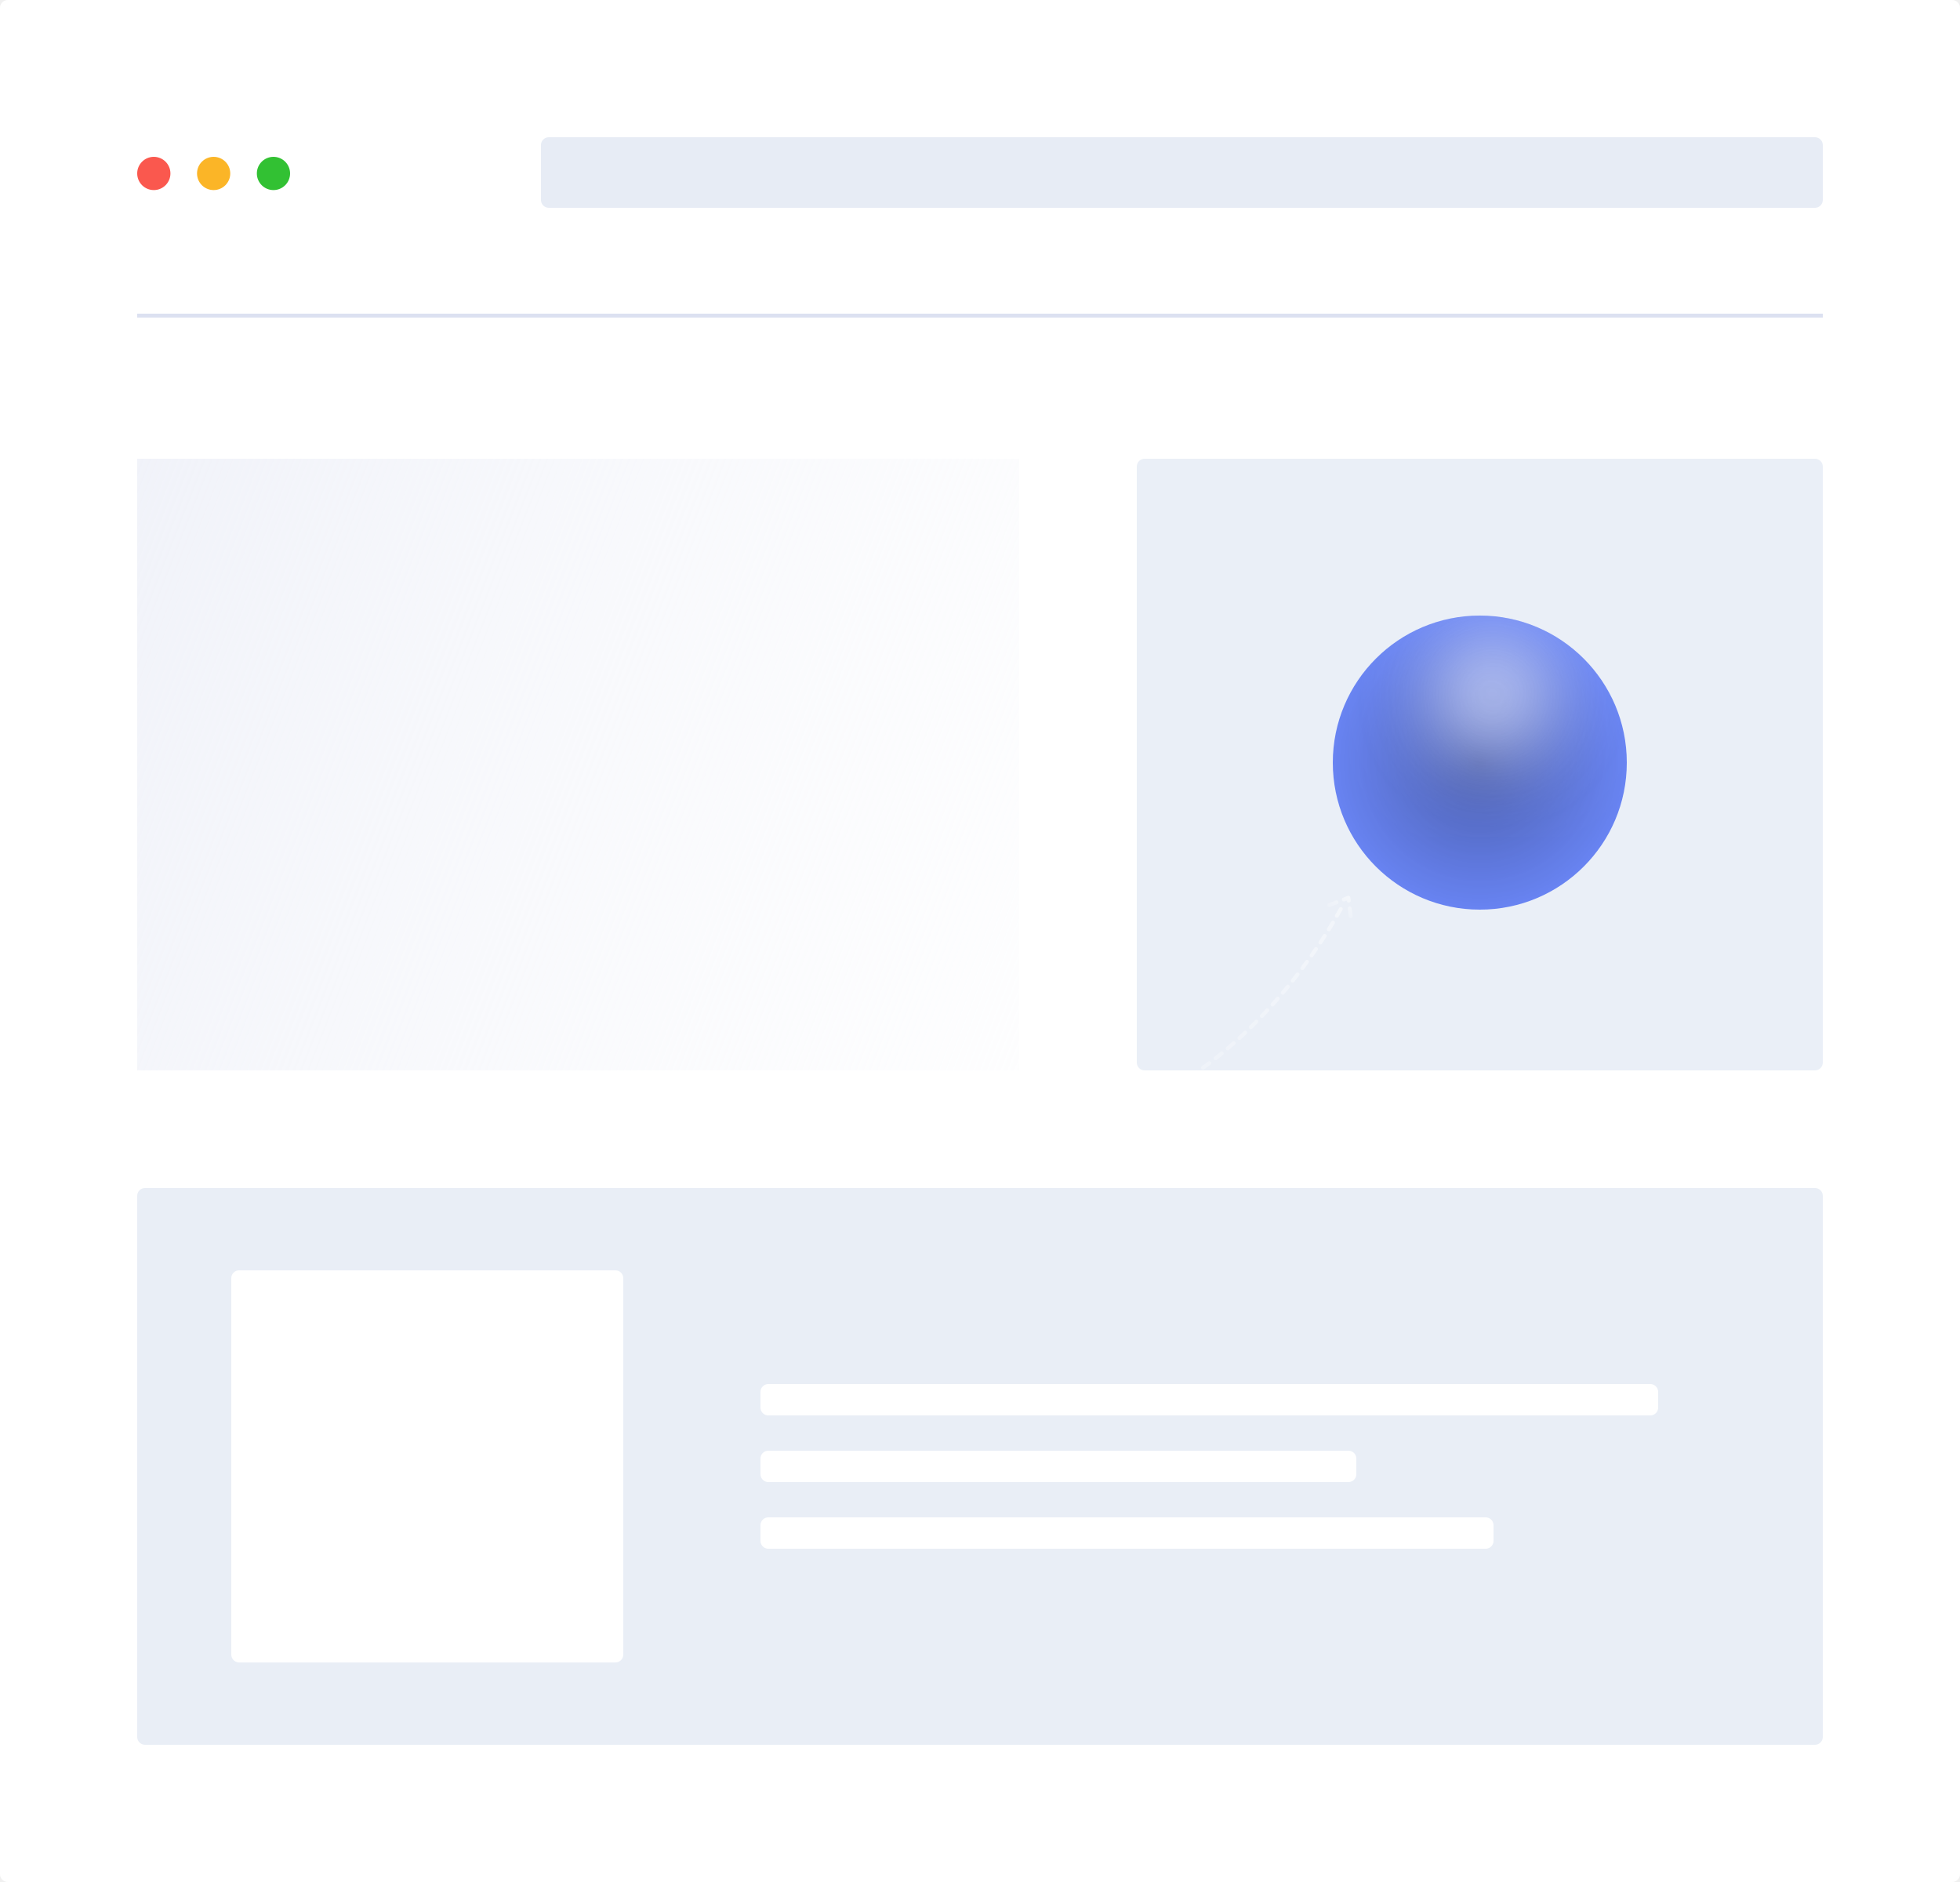
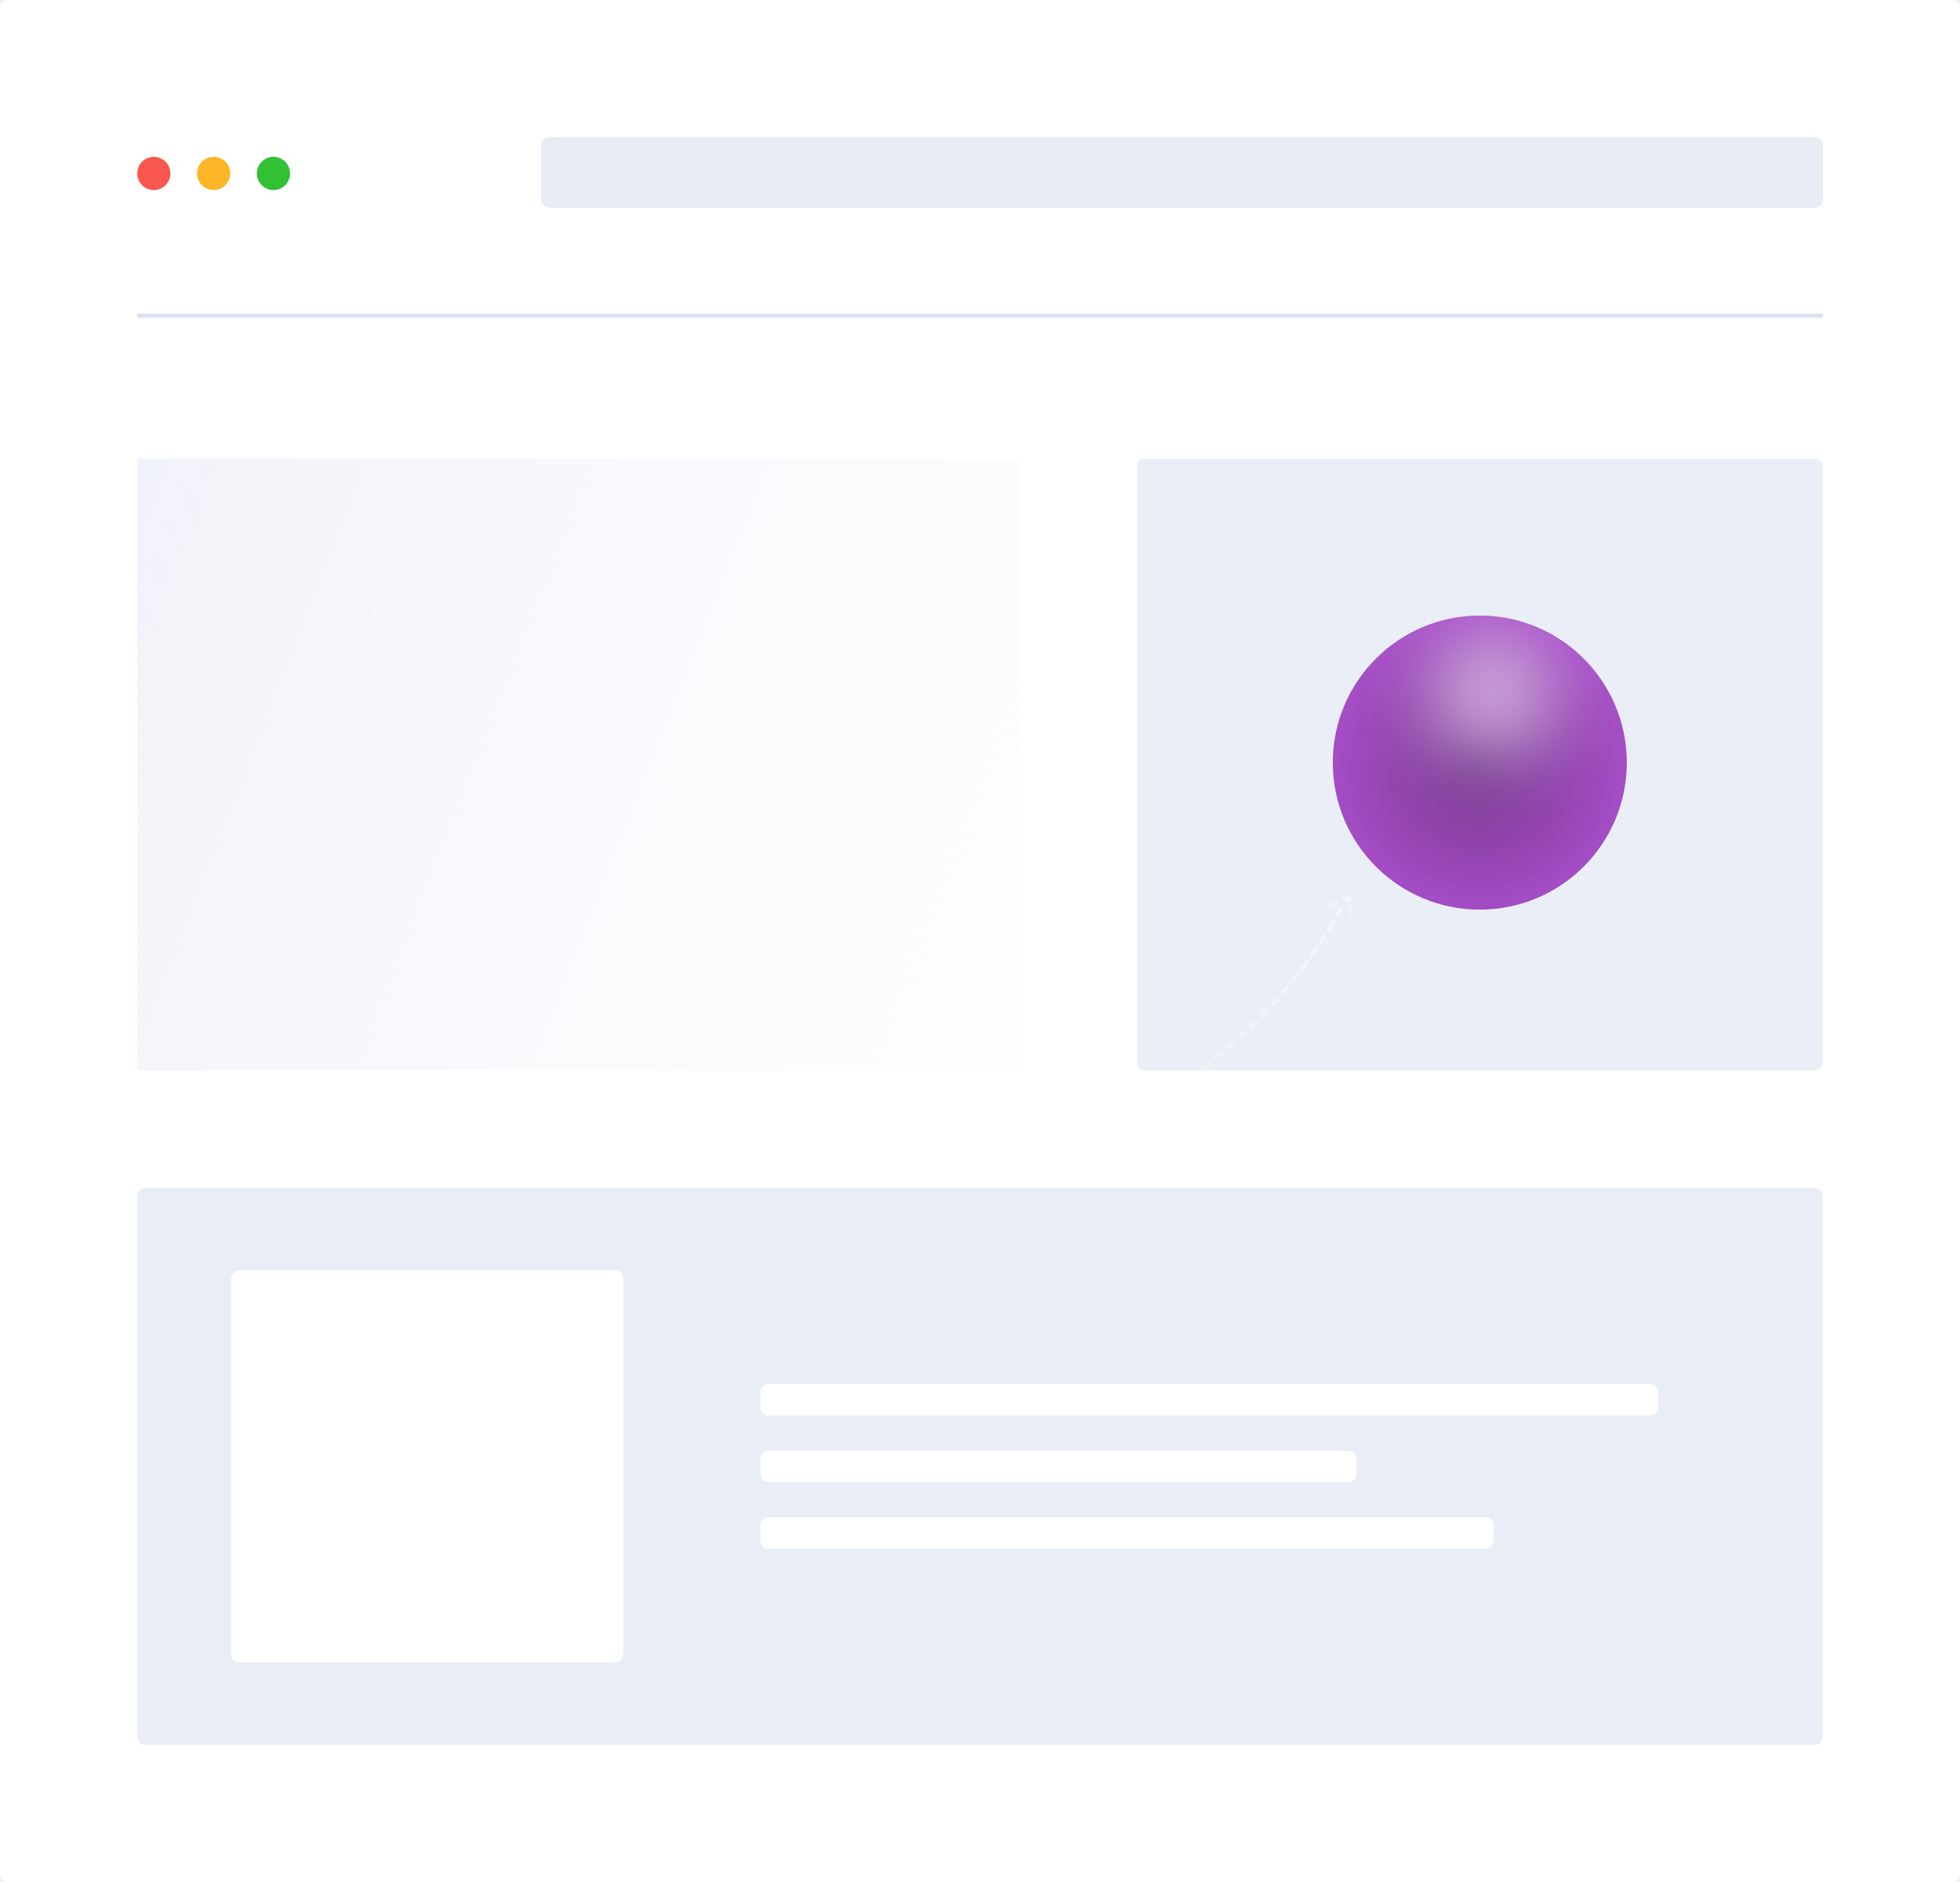
<svg xmlns="http://www.w3.org/2000/svg" width="500" height="480" viewBox="0 0 500 480" fill="none">
  <rect width="500" height="480" rx="2" fill="white" />
  <rect x="35" y="117" width="225" height="156" fill="url(#paint0_linear_1028_964)" />
  <line x1="35" y1="80.5" x2="465" y2="80.5" stroke="#DCE1F1" />
  <rect x="290" y="117" width="175" height="156" rx="2" fill="#EAEFF7" />
  <rect x="35" y="303" width="430" height="142" rx="2" fill="#E9EEF6" />
  <rect x="194" y="353" width="229" height="8" rx="2" fill="white" />
  <rect x="194" y="370" width="152" height="8" rx="2" fill="white" />
  <rect x="194" y="387" width="187" height="8" rx="2" fill="white" />
  <rect x="59" y="324" width="100" height="100" rx="2" fill="white" />
  <rect x="138" y="35" width="327" height="18" rx="2" fill="#E7ECF5" />
  <circle cx="39.239" cy="44.239" r="4.239" fill="#FA584E" />
  <circle cx="54.5" cy="44.239" r="4.239" fill="#FBB527" />
  <circle cx="69.761" cy="44.239" r="4.239" fill="#32C133" />
-   <circle opacity="0.8" cx="377.5" cy="194.5" r="37.5" fill="#4A6CF7" />
+   <circle opacity="0.8" cx="377.5" cy="194.5" r="37.5" fill="#9725be" />
  <mask id="mask0_1028_964" style="mask-type:alpha" maskUnits="userSpaceOnUse" x="340" y="157" width="75" height="75">
-     <circle opacity="0.8" cx="377.5" cy="194.5" r="37.5" fill="#4A6CF7" />
+     <circle opacity="0.8" cx="377.5" cy="194.5" r="37.5" fill="#9725be" />
  </mask>
  <g mask="url(#mask0_1028_964)">
    <circle opacity="0.8" cx="377.5" cy="194.5" r="37.5" fill="url(#paint1_radial_1028_964)" />
    <g opacity="0.8" filter="url(#filter0_f_1028_964)">
      <circle cx="380.809" cy="176.853" r="15.441" fill="white" />
    </g>
  </g>
  <path d="M342.034 231.847C324.964 262.749 277.939 313.186 226.394 267.718" stroke="url(#paint2_linear_1028_964)" stroke-linecap="round" stroke-linejoin="round" stroke-dasharray="2 2" />
  <path d="M339.077 230.867L343.973 228.971L344.562 233.656" stroke="url(#paint3_linear_1028_964)" stroke-linecap="round" stroke-linejoin="round" stroke-dasharray="2 2" />
  <defs>
    <filter id="filter0_f_1028_964" x="344.368" y="140.412" width="72.882" height="72.883" filterUnits="userSpaceOnUse" color-interpolation-filters="sRGB">
      <feFlood flood-opacity="0" result="BackgroundImageFix" />
      <feBlend mode="normal" in="SourceGraphic" in2="BackgroundImageFix" result="shape" />
      <feGaussianBlur stdDeviation="10.5" result="effect1_foregroundBlur_1028_964" />
    </filter>
    <linearGradient id="paint0_linear_1028_964" x1="434.5" y1="210" x2="48.223" y2="58.807" gradientUnits="userSpaceOnUse">
      <stop stop-color="white" stop-opacity="0" />
      <stop offset="1" stop-color="#F0F2F9" />
    </linearGradient>
    <radialGradient id="paint1_radial_1028_964" cx="0" cy="0" r="1" gradientUnits="userSpaceOnUse" gradientTransform="translate(377.5 194.5) rotate(90) scale(40.2574)">
      <stop stop-opacity="0.47" />
      <stop offset="1" stop-opacity="0" />
    </radialGradient>
    <linearGradient id="paint2_linear_1028_964" x1="358.554" y1="226.723" x2="242.956" y2="282.349" gradientUnits="userSpaceOnUse">
      <stop stop-color="white" stop-opacity="0.48" />
      <stop offset="1" stop-color="white" stop-opacity="0" />
    </linearGradient>
    <linearGradient id="paint3_linear_1028_964" x1="343.992" y1="228.548" x2="340.23" y2="234.571" gradientUnits="userSpaceOnUse">
      <stop stop-color="white" stop-opacity="0.48" />
      <stop offset="1" stop-color="white" stop-opacity="0" />
    </linearGradient>
  </defs>
</svg>
